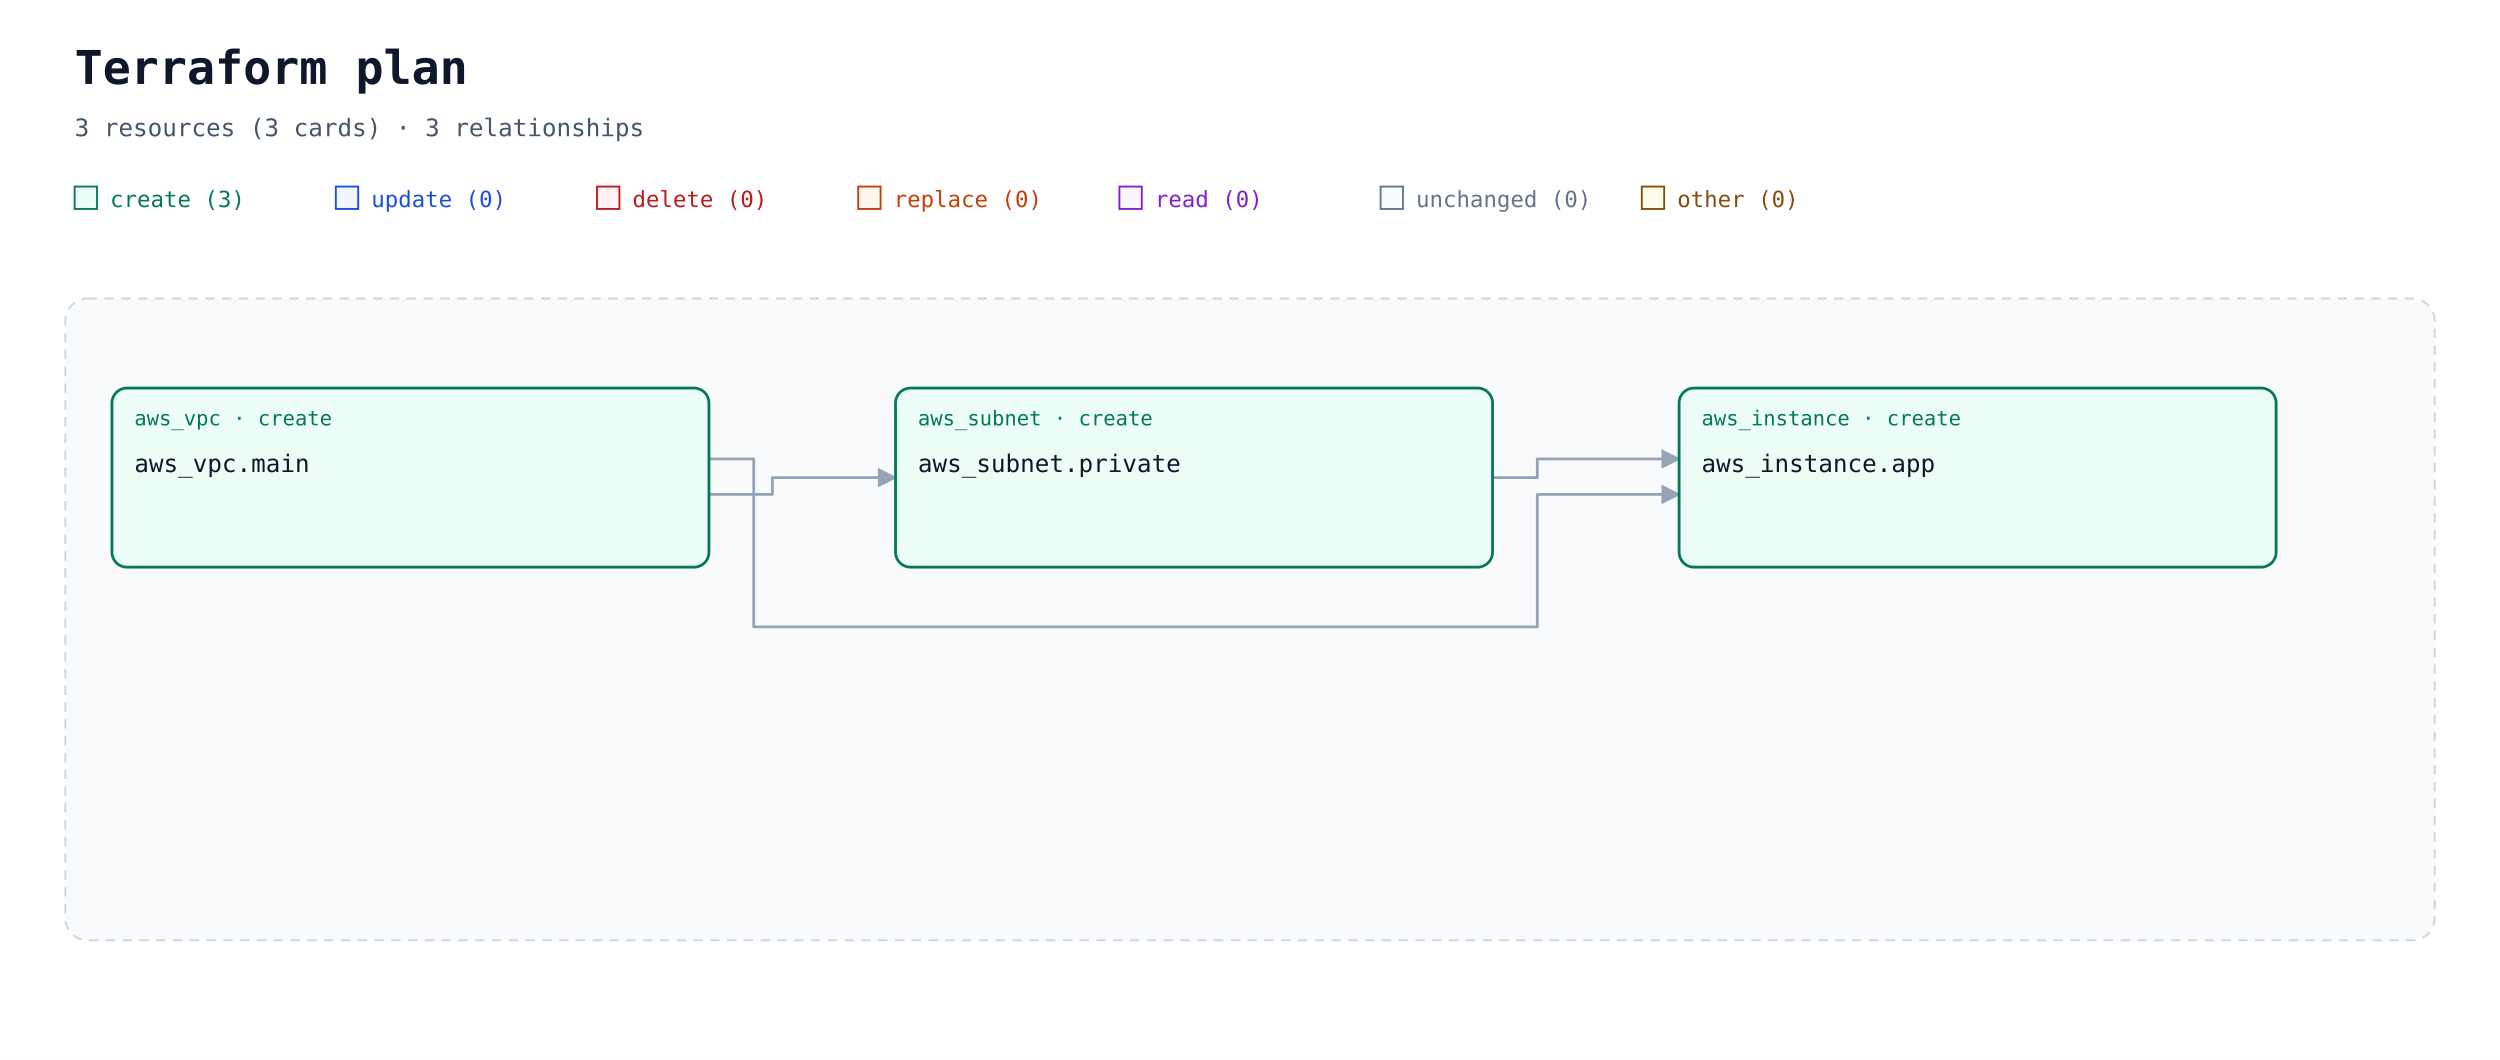
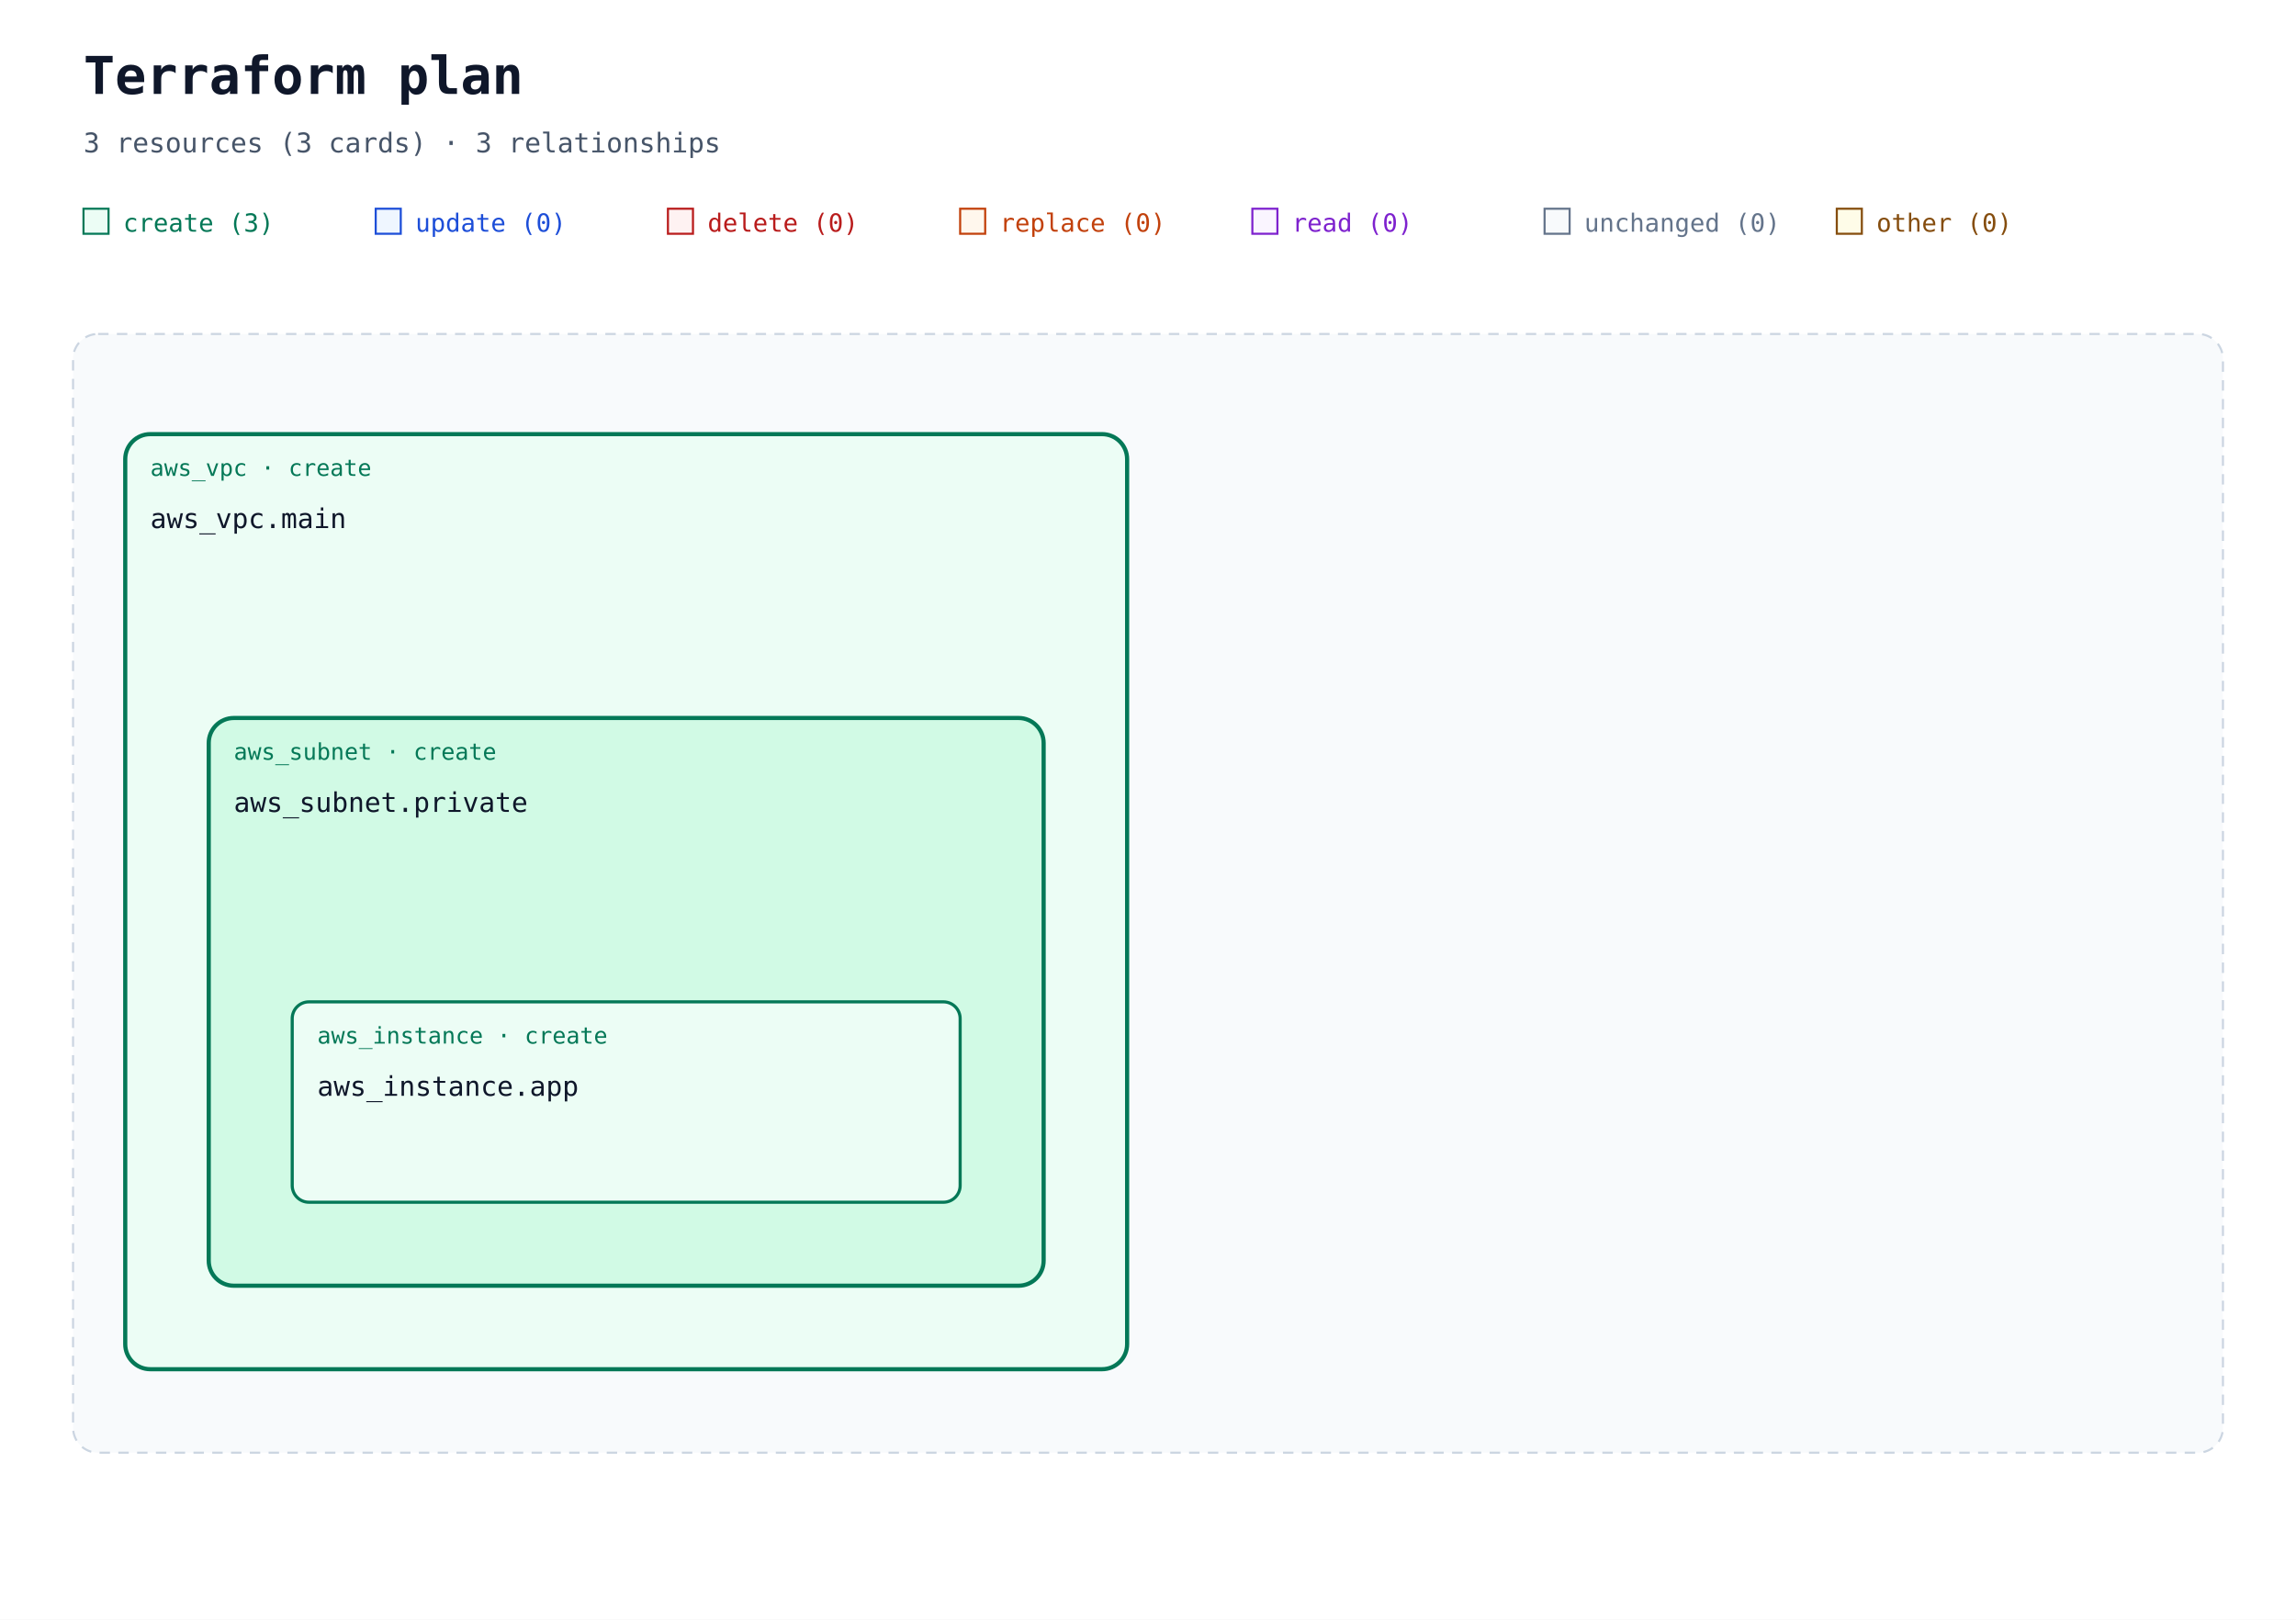
- <svg xmlns="http://www.w3.org/2000/svg" width="1340" height="568" viewBox="0 0 1340 568" role="img" aria-labelledby="title description">
+ <svg xmlns="http://www.w3.org/2000/svg" width="1100" height="776" viewBox="0 0 1100 776" role="img" aria-labelledby="title description">
  <defs>
    <marker id="arrow" viewBox="0 0 10 10" refX="9" refY="5" markerWidth="7" markerHeight="7" orient="auto-start-reverse">
      <path d="M 0 0 L 10 5 L 0 10 z" fill="#94a3b8" />
    </marker>
  </defs>
  <rect width="100%" height="100%" fill="#ffffff" />
  <g font-family="ui-monospace, SFMono-Regular, Consolas, monospace">
    <text x="40" y="45" font-size="25" font-weight="700" fill="#0f172a">Terraform plan</text>
    <text x="40" y="73" font-size="13" fill="#475569">3 resources (3 cards) · 3 relationships</text>
    <rect x="40" y="100" width="12" height="12" fill="#ecfdf5" stroke="#047857" />
    <text x="59" y="111" font-size="12" fill="#047857">create (3)</text>
    <rect x="180" y="100" width="12" height="12" fill="#eff6ff" stroke="#1d4ed8" />
    <text x="199" y="111" font-size="12" fill="#1d4ed8">update (0)</text>
    <rect x="320" y="100" width="12" height="12" fill="#fef2f2" stroke="#b91c1c" />
    <text x="339" y="111" font-size="12" fill="#b91c1c">delete (0)</text>
    <rect x="460" y="100" width="12" height="12" fill="#fff7ed" stroke="#c2410c" />
    <text x="479" y="111" font-size="12" fill="#c2410c">replace (0)</text>
    <rect x="600" y="100" width="12" height="12" fill="#faf5ff" stroke="#7e22ce" />
    <text x="619" y="111" font-size="12" fill="#7e22ce">read (0)</text>
    <rect x="740" y="100" width="12" height="12" fill="#f8fafc" stroke="#64748b" />
    <text x="759" y="111" font-size="12" fill="#64748b">unchanged (0)</text>
    <rect x="880" y="100" width="12" height="12" fill="#fefce8" stroke="#854d0e" />
    <text x="899" y="111" font-size="12" fill="#854d0e">other (0)</text>
-     <rect x="35" y="160" width="1270" height="344" rx="12" fill="#f8fafc" stroke="#cbd5e1" stroke-dasharray="5 4" />
+     <rect x="35" y="160" width="1030" height="536" rx="12" fill="#f8fafc" stroke="#cbd5e1" stroke-dasharray="5 4" />
    <text x="52" y="185" font-size="13" font-weight="700" fill="#475569" />
-     <path d="M 800 256 L 824 256 L 824 246 L 900 246 " data-edge-kind="containment" fill="none" stroke="#94a3b8" stroke-width="1.5" stroke-linejoin="round" marker-end="url(#arrow)" />
-     <path d="M 380 246 L 404 246 L 404 336 L 824 336 L 824 265 L 900 265 " fill="none" stroke="#94a3b8" stroke-width="1.5" stroke-linejoin="round" marker-end="url(#arrow)" />
-     <path d="M 380 265 L 414 265 L 414 256 L 480 256 " data-edge-kind="containment" fill="none" stroke="#94a3b8" stroke-width="1.5" stroke-linejoin="round" marker-end="url(#arrow)" />
+     <g data-container="resource-2">
+       <rect x="60" y="208" width="480" height="448" rx="12" fill="#ecfdf5" stroke="#047857" stroke-width="2" />
+     </g>
+     <g data-container="resource-1">
+       <rect x="100" y="344" width="400" height="272" rx="12" fill="#d1fae5" stroke="#047857" stroke-width="2" />
+     </g>
+     <g data-edge-kind="containment" data-source="resource-1" data-target="resource-0" />
+     <g data-source="resource-2" data-target="resource-0" />
+     <g data-edge-kind="containment" data-source="resource-2" data-target="resource-1" />
    <g id="resource-0">
-       <rect x="900" y="208" width="320" height="96" rx="8" fill="#ecfdf5" stroke="#047857" stroke-width="1.5" />
-       <text x="912" y="228" font-size="11" fill="#047857">aws_instance · create</text>
-       <text x="912" y="253" font-size="13" fill="#0f172a">aws_instance.app</text>
+       <rect x="140" y="480" width="320" height="96" rx="8" fill="#ecfdf5" stroke="#047857" stroke-width="1.5" />
+       <text x="152" y="500" font-size="11" fill="#047857">aws_instance · create</text>
+       <text x="152" y="525" font-size="13" fill="#0f172a">aws_instance.app</text>
+       <text x="152" y="564" font-size="10" fill="#64748b" />
    </g>
    <g id="resource-1">
-       <rect x="480" y="208" width="320" height="96" rx="8" fill="#ecfdf5" stroke="#047857" stroke-width="1.5" />
-       <text x="492" y="228" font-size="11" fill="#047857">aws_subnet · create</text>
-       <text x="492" y="253" font-size="13" fill="#0f172a">aws_subnet.private</text>
+       <text x="112" y="364" font-size="11" fill="#047857">aws_subnet · create</text>
+       <text x="112" y="389" font-size="13" fill="#0f172a">aws_subnet.private</text>
+       <text x="112" y="428" font-size="10" fill="#64748b" />
    </g>
    <g id="resource-2">
-       <rect x="60" y="208" width="320" height="96" rx="8" fill="#ecfdf5" stroke="#047857" stroke-width="1.5" />
      <text x="72" y="228" font-size="11" fill="#047857">aws_vpc · create</text>
      <text x="72" y="253" font-size="13" fill="#0f172a">aws_vpc.main</text>
+       <text x="72" y="292" font-size="10" fill="#64748b" />
    </g>
  </g>
</svg>
